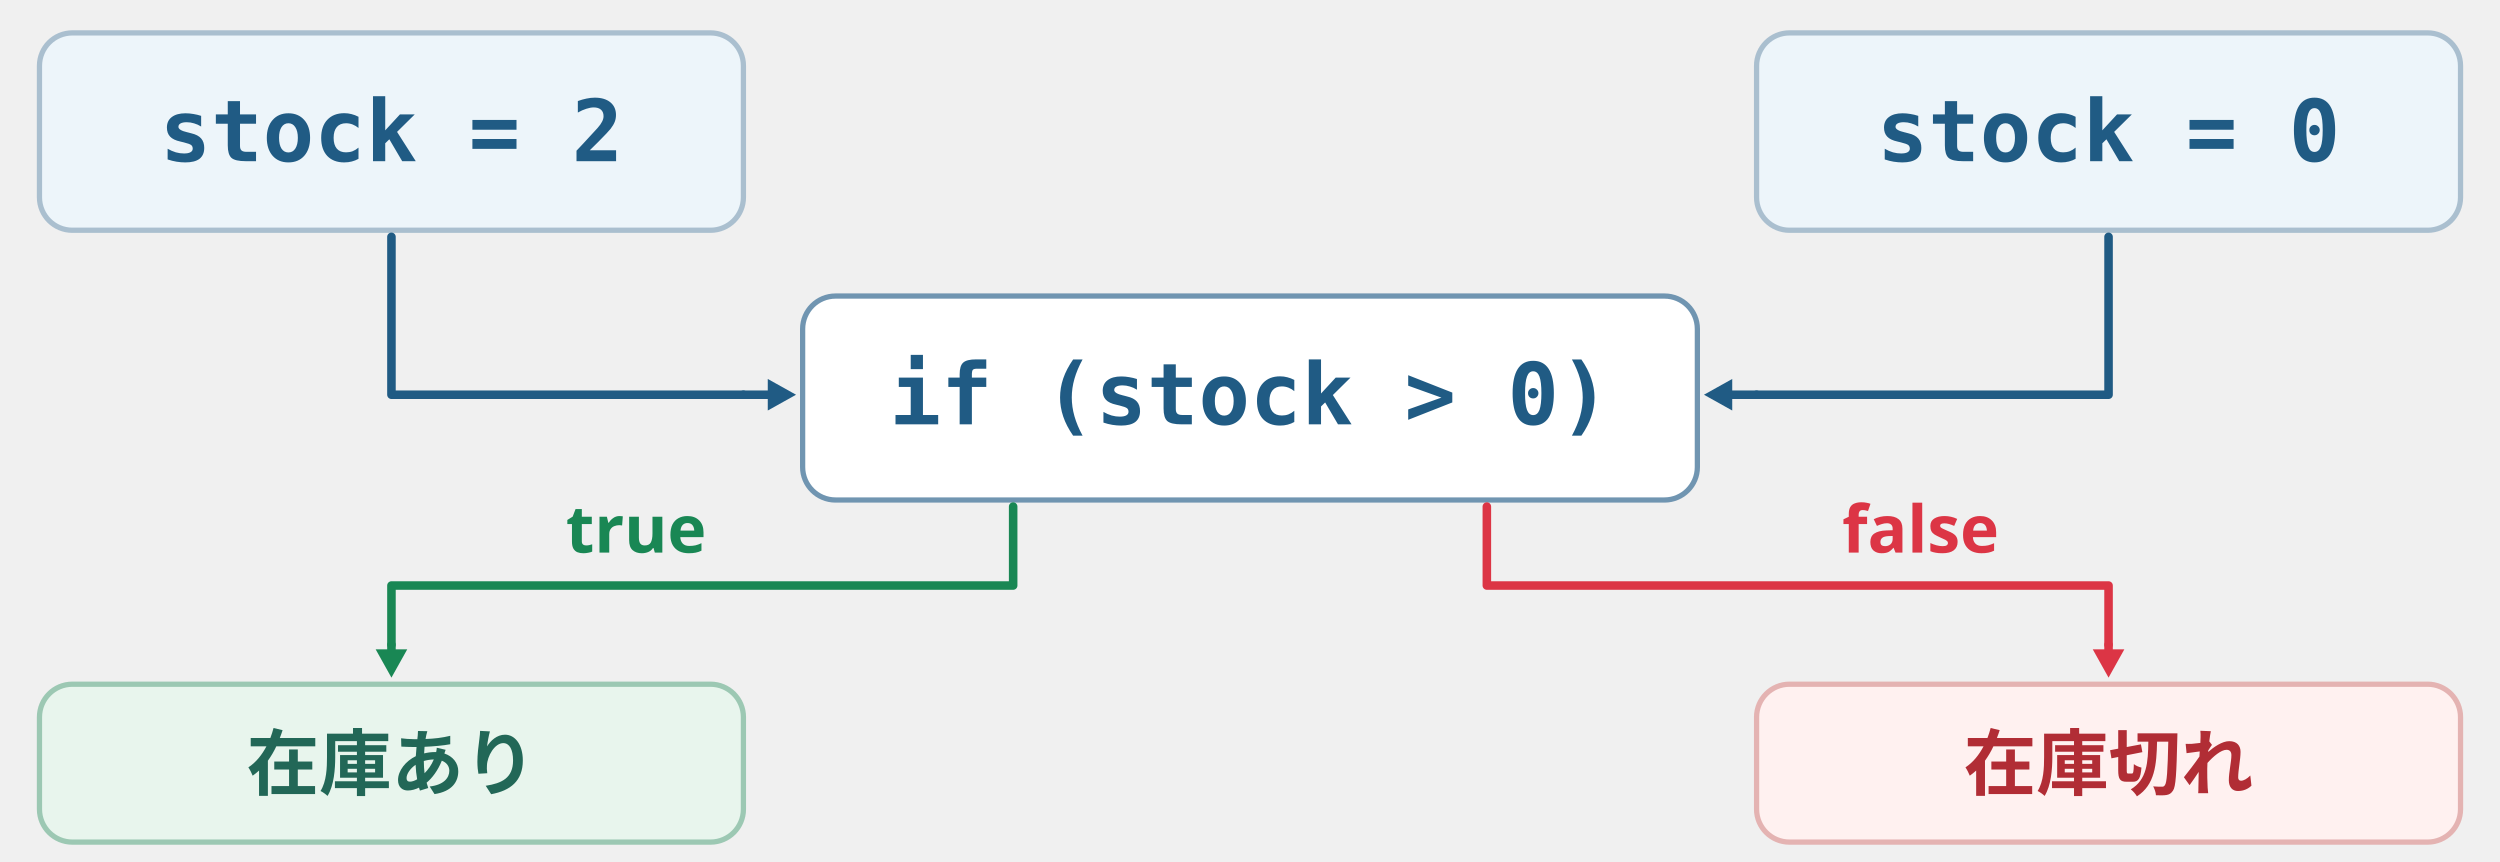
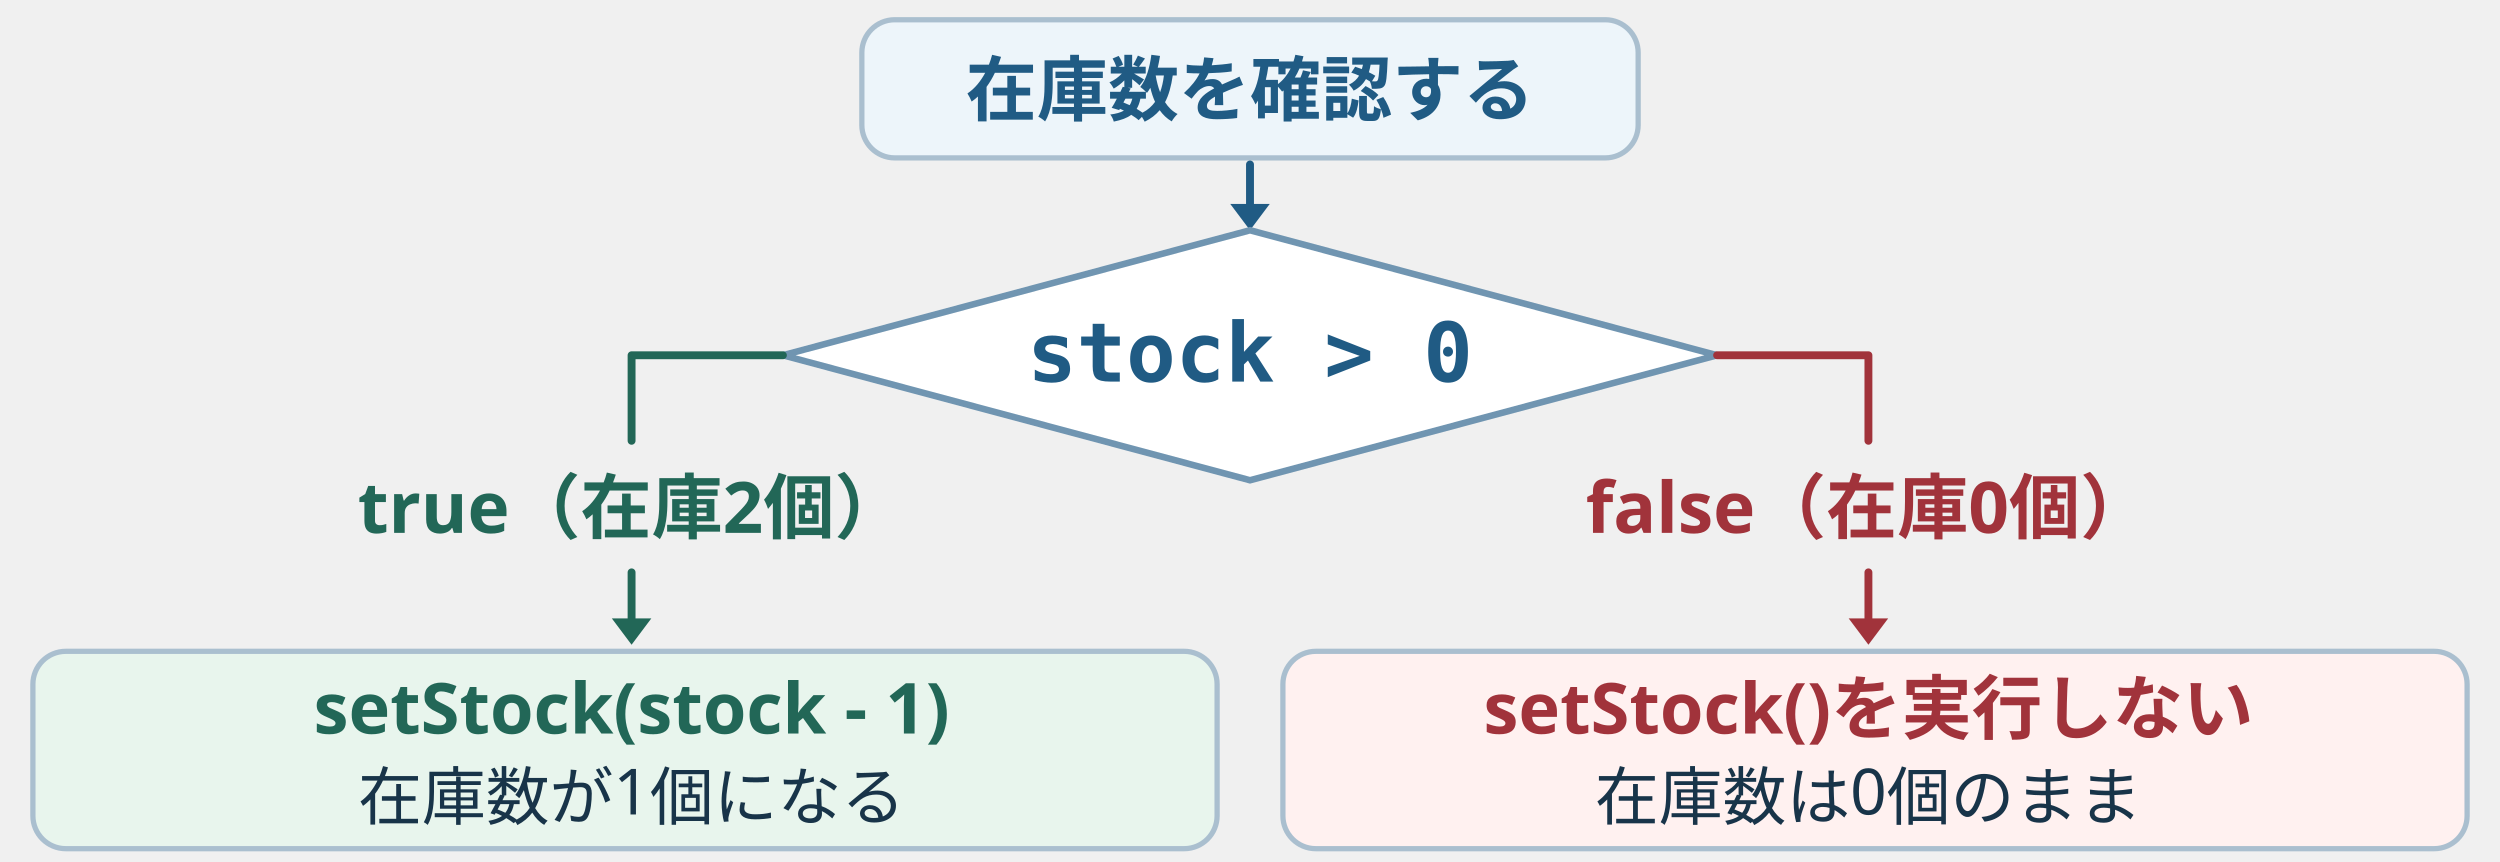
<svg xmlns="http://www.w3.org/2000/svg" width="380" height="131" viewBox="0 0 380 131">
-   <rect x="6" y="5" width="107" height="30" rx="5" fill="#edf5fa" stroke="#aabfcf" stroke-width="0.8" />
-   <rect x="267" y="5" width="107" height="30" rx="5" fill="#edf5fa" stroke="#aabfcf" stroke-width="0.8" />
-   <text x="59.5" y="24.5" font-size="13" fill="#205b84" font-weight="700" text-anchor="middle" font-family="MS Gothic, monospace">stock = 2</text>
-   <text x="320.5" y="24.5" font-size="13" fill="#205b84" font-weight="700" text-anchor="middle" font-family="MS Gothic, monospace">stock = 0</text>
-   <rect x="122" y="45" width="136" height="31" rx="5" fill="#ffffff" stroke="#7095b1" stroke-width="0.8" />
-   <text x="190" y="64.5" font-size="13" fill="#205b84" font-weight="700" text-anchor="middle" font-family="MS Gothic, monospace">if (stock &gt; 0)</text>
-   <path d="M 59.5 36 V 60 H 113" stroke="#205b84" fill="none" stroke-width="1.3" stroke-linejoin="round" stroke-linecap="round" />
-   <path d="M 113 60 L 116.70 60.00" stroke="#205b84" fill="none" stroke-width="1.3" stroke-linejoin="round" stroke-linecap="round" />
-   <path d="M 121 60 L 116.70 57.60 L 116.70 62.40 Z" fill="#205b84" />
-   <path d="M 320.5 36 V 60 H 267" stroke="#205b84" fill="none" stroke-width="1.3" stroke-linejoin="round" stroke-linecap="round" />
-   <path d="M 267 60 L 263.30 60.00" stroke="#205b84" fill="none" stroke-width="1.3" stroke-linejoin="round" stroke-linecap="round" />
-   <path d="M 259 60 L 263.30 62.40 L 263.30 57.60 Z" fill="#205b84" />
-   <path d="M 154 77 V 89 H 59.5 V 98" stroke="#198754" fill="none" stroke-width="1.3" stroke-linejoin="round" stroke-linecap="round" />
-   <path d="M 59.5 98 L 59.50 98.70" stroke="#198754" fill="none" stroke-width="1.3" stroke-linejoin="round" stroke-linecap="round" />
-   <path d="M 59.5 103 L 61.90 98.70 L 57.10 98.70 Z" fill="#198754" />
-   <path d="M 226 77 V 89 H 320.5 V 98" stroke="#dc3545" fill="none" stroke-width="1.3" stroke-linejoin="round" stroke-linecap="round" />
-   <path d="M 320.5 98 L 320.50 98.70" stroke="#dc3545" fill="none" stroke-width="1.3" stroke-linejoin="round" stroke-linecap="round" />
-   <path d="M 320.5 103 L 322.90 98.70 L 318.10 98.70 Z" fill="#dc3545" />
-   <text x="86" y="84" font-size="10" fill="#198754" font-weight="700" text-anchor="start" font-family="Meiryo, sans-serif">true</text>
-   <text x="280" y="84" font-size="10" fill="#dc3545" font-weight="700" text-anchor="start" font-family="Meiryo, sans-serif">false</text>
-   <rect x="6" y="104" width="107" height="24" rx="5" fill="#e8f5ed" stroke="#9cc8b3" stroke-width="0.8" />
-   <rect x="267" y="104" width="107" height="24" rx="5" fill="#fff1f0" stroke="#e4b3b2" stroke-width="0.8" />
-   <text x="59.5" y="120" font-size="11" fill="#226757" font-weight="700" text-anchor="middle" font-family="Meiryo, sans-serif">在庫あり</text>
-   <text x="320.5" y="120" font-size="11" fill="#b12d35" font-weight="700" text-anchor="middle" font-family="Meiryo, sans-serif">在庫切れ</text>
+   <rect x="131" y="3" width="118" height="21" rx="5" fill="#edf5fa" stroke="#aabfcf" stroke-width="0.8" />
+   <text x="190" y="17.5" font-size="10.8" fill="#205b84" font-weight="700" text-anchor="middle" font-family="Meiryo, sans-serif">在庫数を確認する</text>
+   <path d="M 190 25 V 31" fill="none" stroke="#205b84" stroke-width="1.2" stroke-linecap="round" stroke-linejoin="round" />
+   <path d="M 187 31 H 193 L 190 35 Z" fill="#205b84" />
+   <path d="M 190 35 L 261 54 L 190 73 L 119 54 Z" fill="#ffffff" stroke="#7095b1" stroke-width="1.0" />
+   <text x="190" y="58" font-size="12.5" fill="#205b84" font-weight="700" text-anchor="middle" font-family="MS Gothic, monospace" xml:space="preserve">stock &gt; 0</text>
+   <path d="M 119 54 H 96 V 67 M 96 87 V 94" fill="none" stroke="#226757" stroke-width="1.2" stroke-linecap="round" stroke-linejoin="round" />
+   <path d="M 93 94 H 99 L 96 98 Z" fill="#226757" />
+   <text x="96" y="81" font-size="10.8" fill="#226757" font-weight="700" text-anchor="middle" font-family="Meiryo, sans-serif">true（在庫2個）</text>
+   <rect x="5" y="99" width="180" height="30" rx="5" fill="#e8f5ed" stroke="#aabfcf" stroke-width="0.8" />
+   <text x="96" y="111.5" font-size="10.7" fill="#226757" font-weight="700" text-anchor="middle" font-family="Meiryo, sans-serif">setStock(stock - 1)</text>
+   <text x="96" y="124.6" font-size="9.7" fill="#183449" font-weight="400" text-anchor="middle" font-family="Meiryo, sans-serif">在庫数が1個になる</text>
+   <path d="M 261 54 H 284 V 67 M 284 87 V 94" fill="none" stroke="#a1333b" stroke-width="1.2" stroke-linecap="round" stroke-linejoin="round" />
+   <path d="M 281 94 H 287 L 284 98 Z" fill="#a1333b" />
+   <text x="284" y="81" font-size="10.8" fill="#a1333b" font-weight="700" text-anchor="middle" font-family="Meiryo, sans-serif">false（在庫0個）</text>
+   <rect x="195" y="99" width="180" height="30" rx="5" fill="#fff1f0" stroke="#aabfcf" stroke-width="0.8" />
+   <text x="284" y="111.5" font-size="10.7" fill="#a1333b" font-weight="700" text-anchor="middle" font-family="Meiryo, sans-serif">setStock()を実行しない</text>
+   <text x="284" y="124.6" font-size="9.7" fill="#183449" font-weight="400" text-anchor="middle" font-family="Meiryo, sans-serif">在庫数は0個のまま</text>
</svg>
